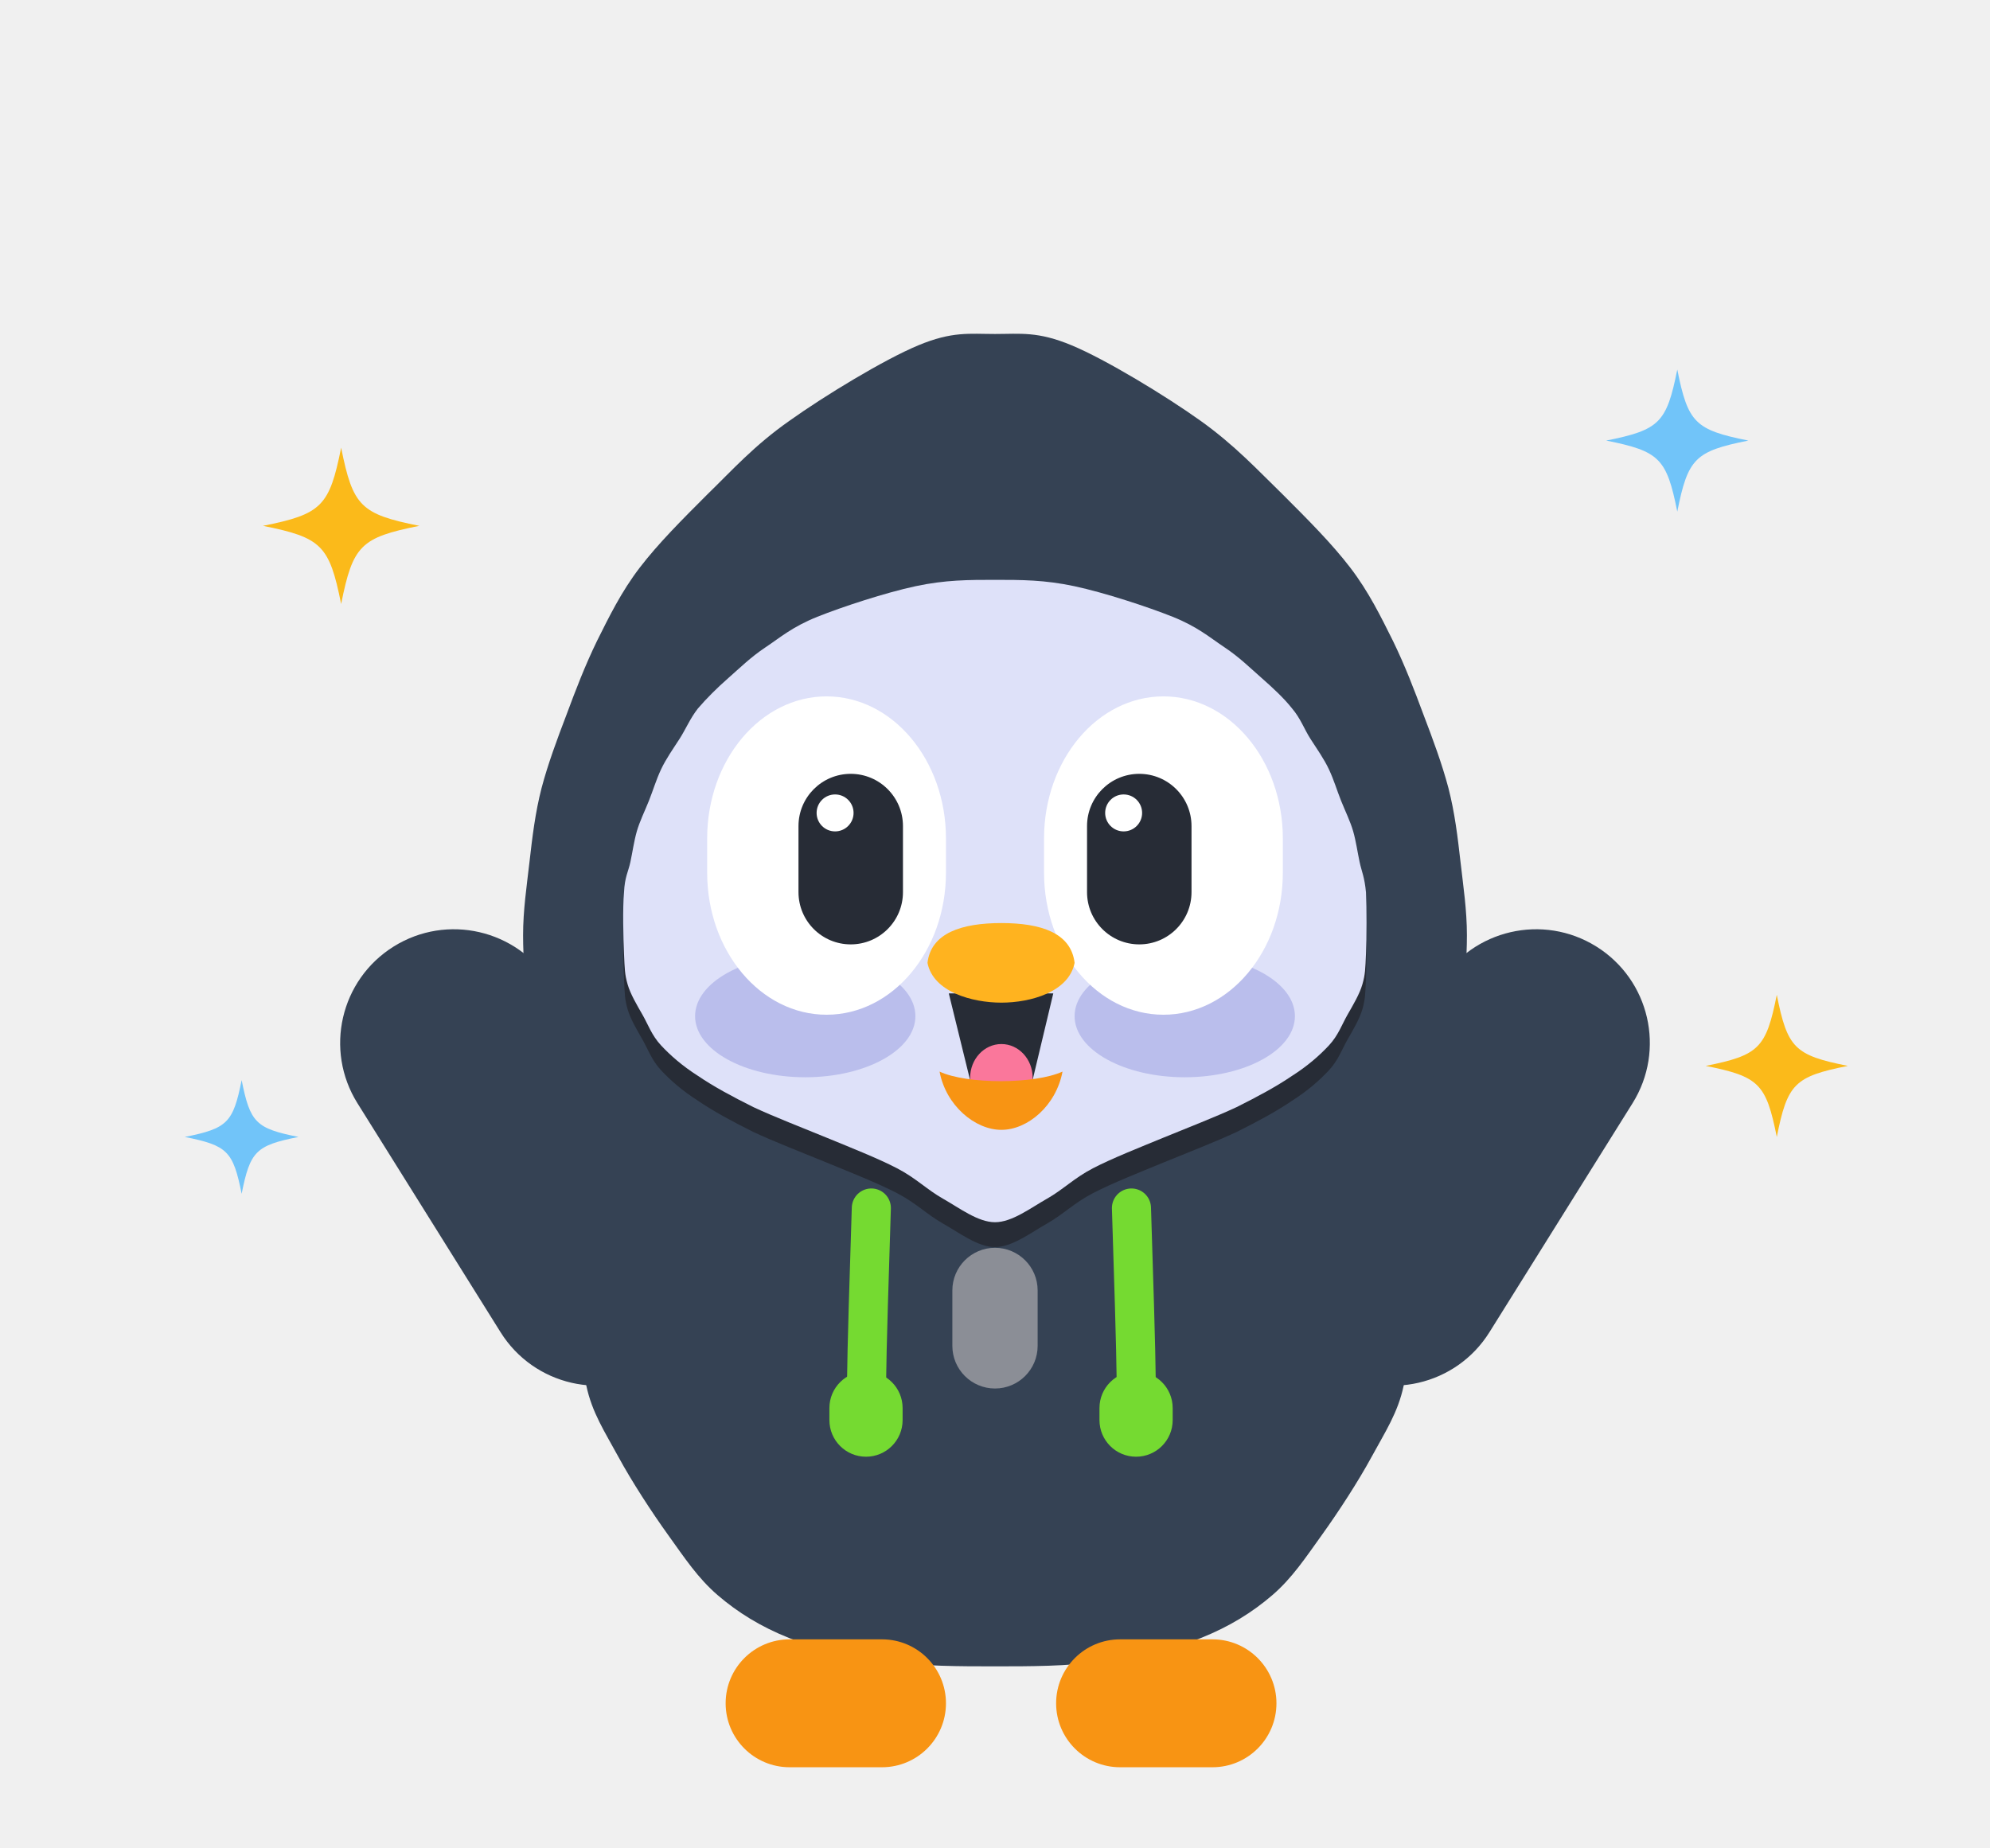
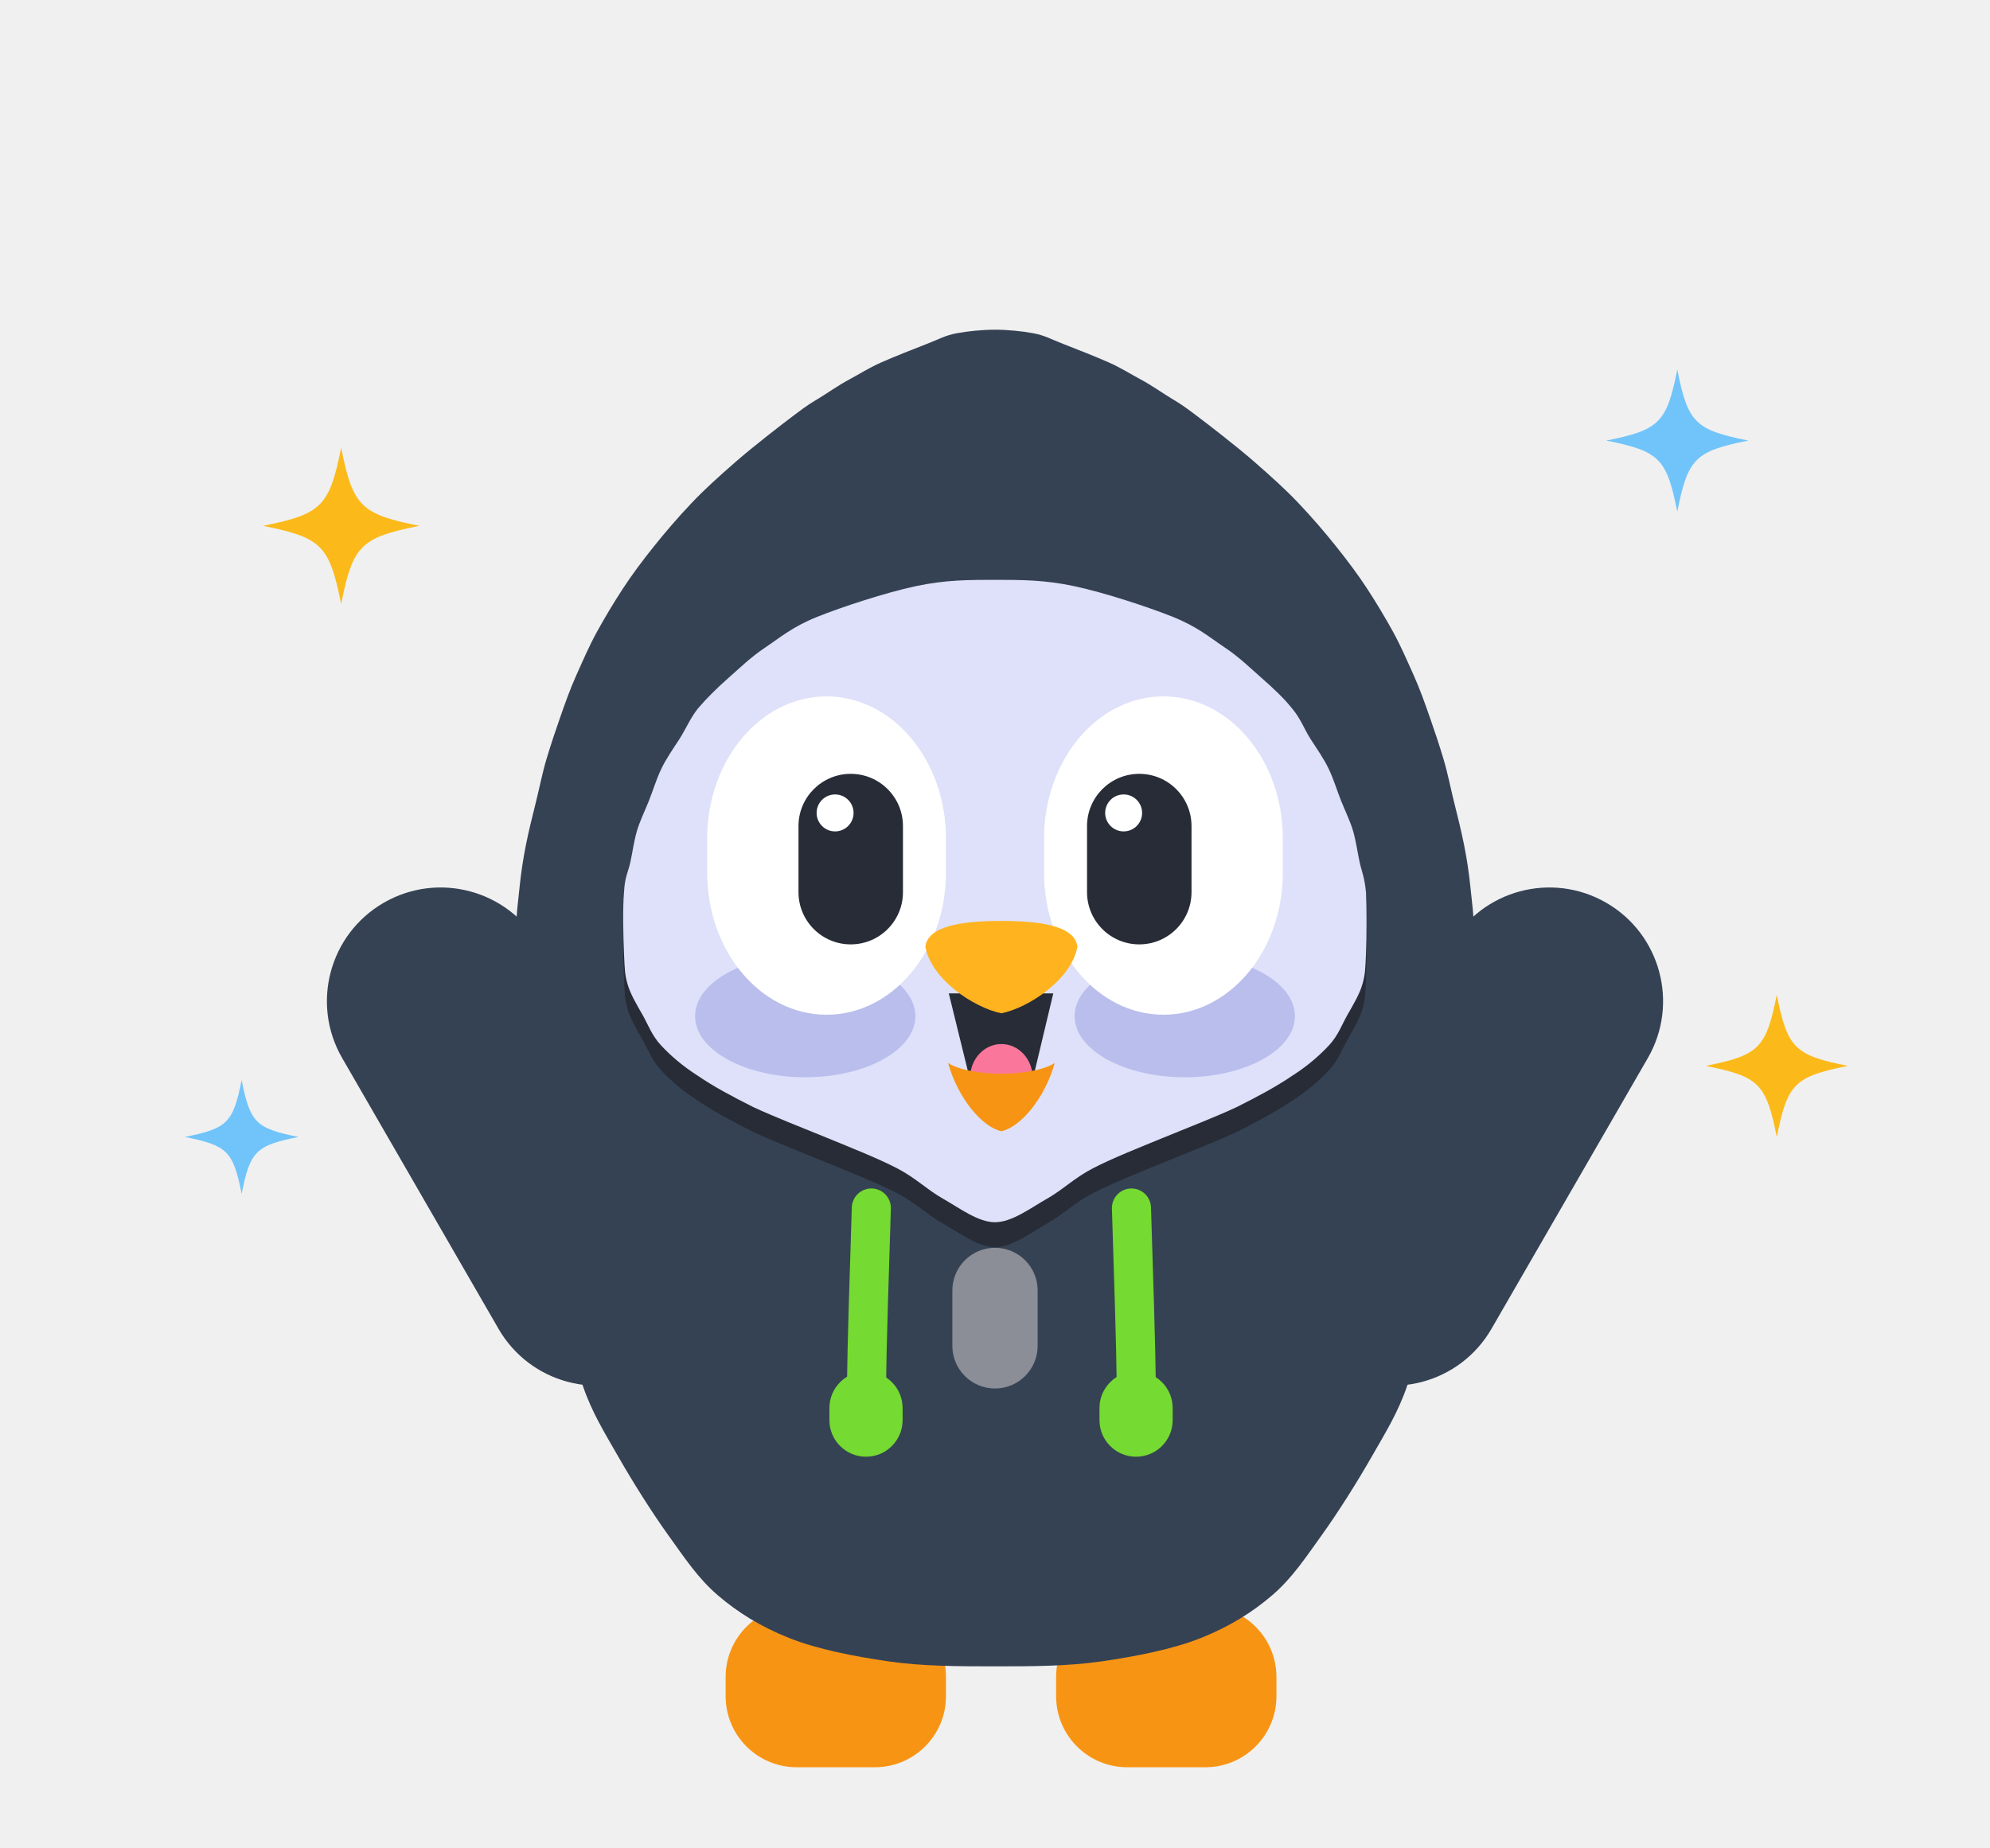
<svg xmlns="http://www.w3.org/2000/svg" viewBox="-40 -40 280 260" aria-hidden="true">
  <style>
  .byte-twinkle { transform-box: fill-box; transform-origin: center; animation: byte-twinkle 1.6s ease-in-out infinite }
  @keyframes byte-twinkle { 0%,100% { transform: scale(1) rotate(0) } 50% { transform: scale(.7) rotate(20deg) } }
  .byte-float { animation: byte-float 2.4s ease-in-out infinite }
  @keyframes byte-float { 0%,100% { transform: translateY(0) } 50% { transform: translateY(-4px) } }
  .byte-smoke { animation: byte-smoke 1.8s ease-out infinite }
  @keyframes byte-smoke { 0% { opacity: 0; transform: translateY(6px) } 25% { opacity: 1 } 100% { opacity: 0; transform: translateY(-10px) } }
  .byte-tear { animation: byte-tear 1.8s ease-in infinite }
  .byte-tear + .byte-tear { animation-delay: .6s }
  @keyframes byte-tear { 0% { opacity: 0; transform: translateY(0) } 15% { opacity: 1; transform: translateY(2px) }
    80% { opacity: 1; transform: translateY(14px) } 100% { opacity: 0; transform: translateY(18px) } }
  @media (prefers-reduced-motion: reduce) {
    .byte-twinkle, .byte-float, .byte-smoke, .byte-tear { animation: none }
    .byte-tear { transform: translateY(2px) }
  }
</style>
  <defs>
    <clipPath id="eyeL-R0">
      <rect x="59.5" y="58" width="33.6" height="44.8" rx="16.8" ry="20" />
    </clipPath>
    <clipPath id="eyeR-R0">
      <rect x="106.9" y="58" width="33.6" height="44.8" rx="16.8" ry="20" />
    </clipPath>
  </defs>
  <g>
    <g transform="translate(44 139)">
-       <g transform="rotate(58)">
-         <rect x="-54" y="-16" width="70" height="32" rx="16" fill="#354254" />
+       <g transform="rotate(60)">
+         <rect x="-60" y="-16" width="76" height="32" rx="16" fill="#354254" />
      </g>
    </g>
  </g>
  <g transform="translate(200 0) scale(-1 1)">
    <g transform="translate(44 139)">
-       <g transform="rotate(58)">
-         <rect x="-54" y="-16" width="70" height="32" rx="16" fill="#354254" />
+       <g transform="rotate(60)">
+         <rect x="-60" y="-16" width="76" height="32" rx="16" fill="#354254" />
      </g>
    </g>
  </g>
-   <path fill="#354254" d="M100.0 7.0 C103.6 7.0 106.0 6.6 110.8 8.6 C115.6 10.6 124.0 15.7 128.9 19.2 C133.8 22.7 137.0 26.2 140.5 29.6 C144.0 33.1 147.4 36.5 150.0 39.9 C152.6 43.3 154.3 46.8 156.0 50.2 C157.7 53.7 159.0 57.1 160.3 60.6 C161.6 64.0 162.9 67.5 163.8 70.9 C164.7 74.4 165.1 77.8 165.5 81.3 C165.9 84.8 166.4 88.1 166.4 91.6 C166.4 95.0 166.1 98.9 165.5 102.0 C164.9 105.1 163.9 107.4 162.6 110.0 C161.3 112.6 158.5 114.5 157.5 117.5 C156.5 120.5 156.4 123.9 156.5 128.0 C156.6 132.1 157.8 137.5 158.0 142.0 C158.2 146.5 158.3 151.2 157.5 155.0 C156.7 158.8 154.9 161.5 153.0 165.0 C151.1 168.5 148.3 172.8 146.0 176.0 C143.7 179.2 141.8 182.1 139.0 184.5 C136.2 186.9 133.0 188.9 129.0 190.5 C125.0 192.1 119.8 193.1 115.0 193.8 C110.2 194.5 105.0 194.5 100.0 194.5 C95.0 194.5 89.8 194.5 85.0 193.8 C80.2 193.1 75.0 192.1 71.0 190.5 C67.0 188.9 63.8 186.9 61.0 184.5 C58.2 182.1 56.3 179.2 54.0 176.0 C51.7 172.8 48.9 168.5 47.0 165.0 C45.1 161.5 43.3 158.8 42.5 155.0 C41.7 151.2 41.8 146.5 42.0 142.0 C42.2 137.5 43.4 132.1 43.5 128.0 C43.6 123.9 43.5 120.5 42.5 117.5 C41.5 114.5 38.7 112.6 37.4 110.0 C36.1 107.4 35.1 105.1 34.5 102.0 C33.9 98.9 33.6 95.0 33.6 91.6 C33.6 88.1 34.1 84.8 34.5 81.3 C34.9 77.8 35.3 74.4 36.2 70.9 C37.1 67.5 38.4 64.0 39.7 60.6 C41.0 57.1 42.3 53.7 44.0 50.2 C45.7 46.8 47.4 43.3 50.0 39.9 C52.6 36.5 56.0 33.1 59.5 29.6 C63.0 26.2 66.1 22.7 71.1 19.2 C76.0 15.7 84.4 10.6 89.2 8.6 C94.0 6.6 96.4 7.0 100.0 7.0 Z" />
+   <g fill="#F89413">
+     <rect x="62.1" y="186" width="31" height="22.7" rx="10" />
+     <rect x="108.6" y="186" width="31" height="22.7" rx="10" />
+   </g>
+   <path fill="#354254" d="M100.0 6.4 C101.8 6.4 103.8 6.6 105.4 6.9 C107.0 7.2 107.8 7.7 109.6 8.4 C111.4 9.1 114.2 10.2 116.0 11.0 C117.8 11.8 119.0 12.6 120.5 13.4 C122.0 14.2 123.4 15.2 124.7 16.0 C126.0 16.8 126.1 16.8 128.1 18.3 C130.1 19.8 134.1 22.9 136.5 25.0 C138.9 27.1 140.8 28.8 142.7 30.8 C144.6 32.8 146.4 34.9 148.0 36.9 C149.6 38.9 151.1 40.9 152.4 42.9 C153.7 44.9 154.9 46.9 156.0 48.9 C157.1 50.9 158.0 53.0 158.9 55.0 C159.8 57.0 160.5 59.0 161.2 61.0 C161.9 63.0 162.5 64.8 163.1 66.8 C163.7 68.8 164.1 70.9 164.6 72.9 C165.1 74.9 165.6 76.9 166.0 78.9 C166.4 80.9 166.7 82.9 166.9 84.9 C167.1 86.9 167.4 89.0 167.4 91.0 C167.4 93.0 167.4 95.0 167.2 97.0 C167.0 99.0 166.6 100.8 166.0 102.8 C165.4 104.8 164.5 106.5 163.9 109.0 C163.3 111.5 162.6 114.8 162.2 118.0 C161.8 121.2 161.8 124.0 161.6 128.0 C161.4 132.0 161.6 137.5 161.0 142.0 C160.4 146.5 159.3 151.2 158.0 155.0 C156.7 158.8 155.0 161.5 153.0 165.0 C151.0 168.5 148.3 172.8 146.0 176.0 C143.7 179.2 141.8 182.1 139.0 184.5 C136.2 186.9 133.0 188.9 129.0 190.5 C125.0 192.1 119.8 193.1 115.0 193.8 C110.2 194.5 105.0 194.5 100.0 194.5 C95.0 194.5 89.8 194.5 85.0 193.8 C80.2 193.1 75.0 192.1 71.0 190.5 C67.0 188.9 63.8 186.9 61.0 184.5 C58.2 182.1 56.3 179.2 54.0 176.0 C51.7 172.8 49.0 168.5 47.0 165.0 C45.0 161.5 43.3 158.8 42.0 155.0 C40.7 151.2 39.6 146.5 39.0 142.0 C38.4 137.5 38.6 132.0 38.4 128.0 C38.2 124.0 38.2 121.2 37.8 118.0 C37.4 114.8 36.7 111.5 36.1 109.0 C35.5 106.5 34.5 104.8 34.0 102.8 C33.5 100.8 33.0 99.0 32.8 97.0 C32.6 95.0 32.5 93.0 32.6 91.0 C32.6 89.0 32.9 86.9 33.1 84.9 C33.3 82.9 33.6 80.9 34.0 78.9 C34.4 76.9 34.9 74.9 35.4 72.9 C35.9 70.9 36.3 68.8 36.9 66.8 C37.5 64.8 38.1 63.0 38.8 61.0 C39.5 59.0 40.2 57.0 41.1 55.0 C42.0 53.0 42.9 50.9 44.0 48.9 C45.1 46.9 46.3 44.9 47.6 42.9 C48.9 40.9 50.4 38.9 52.0 36.9 C53.6 34.9 55.4 32.8 57.3 30.8 C59.2 28.8 61.1 27.1 63.5 25.0 C65.9 22.9 69.9 19.8 71.9 18.3 C73.9 16.8 74.0 16.8 75.3 16.0 C76.6 15.2 78.0 14.2 79.5 13.4 C81.0 12.6 82.2 11.8 84.0 11.0 C85.8 10.2 88.6 9.1 90.4 8.4 C92.2 7.7 93.0 7.2 94.6 6.9 C96.2 6.6 98.2 6.4 100.0 6.4 Z" />
  <path fill="#272C36" transform="translate(0 3.5)" d="M100.0 41.6 C103.7 41.6 107.0 41.6 111.2 42.5 C115.4 43.4 121.5 45.4 125.0 46.8 C128.5 48.2 130.2 49.7 132.3 51.1 C134.4 52.5 135.9 54.0 137.5 55.4 C139.1 56.8 140.7 58.3 141.8 59.7 C143.0 61.1 143.5 62.6 144.4 64.0 C145.3 65.4 146.3 66.8 147.0 68.3 C147.7 69.8 148.1 71.2 148.7 72.7 C149.3 74.2 150.0 75.6 150.4 77.0 C150.8 78.4 151.0 79.9 151.3 81.3 C151.6 82.7 152.0 83.4 152.2 85.6 C152.3 87.8 152.3 92.0 152.2 94.2 C152.1 96.4 152.1 97.1 151.7 98.5 C151.3 99.9 150.4 101.4 149.6 102.8 C148.8 104.2 148.3 105.7 147.0 107.1 C145.7 108.5 144.0 110.0 141.8 111.4 C139.6 112.9 137.0 114.3 134.0 115.8 C131.0 117.2 127.1 118.7 123.7 120.1 C120.3 121.5 116.5 123.0 113.8 124.4 C111.1 125.8 109.6 127.4 107.3 128.7 C105.0 130.0 102.4 132.0 100.0 132.0 C97.6 132.0 95.0 130.0 92.7 128.7 C90.4 127.4 88.9 125.8 86.2 124.4 C83.5 123.0 79.7 121.5 76.3 120.1 C72.9 118.7 69.0 117.2 66.0 115.8 C63.0 114.3 60.4 112.9 58.2 111.4 C56.0 110.0 54.3 108.5 53.0 107.1 C51.7 105.7 51.2 104.2 50.4 102.8 C49.6 101.4 48.7 99.9 48.3 98.5 C47.9 97.1 47.9 96.4 47.8 94.2 C47.7 92.0 47.6 87.8 47.8 85.6 C47.9 83.4 48.4 82.7 48.7 81.3 C49.0 79.9 49.2 78.4 49.6 77.0 C50.0 75.6 50.7 74.2 51.3 72.7 C51.9 71.2 52.3 69.8 53.0 68.3 C53.7 66.8 54.7 65.4 55.6 64.0 C56.5 62.6 57.1 61.1 58.2 59.7 C59.4 58.3 60.9 56.8 62.5 55.4 C64.1 54.0 65.6 52.5 67.7 51.1 C69.8 49.7 71.5 48.2 75.0 46.8 C78.5 45.4 84.6 43.4 88.8 42.5 C93.0 41.6 96.3 41.6 100.0 41.6 Z" />
  <path fill="#DEE1F9" d="M100.0 41.6 C103.7 41.6 107.0 41.6 111.2 42.5 C115.4 43.4 121.5 45.4 125.0 46.8 C128.5 48.2 130.2 49.7 132.3 51.1 C134.4 52.5 135.9 54.0 137.5 55.4 C139.1 56.8 140.7 58.3 141.8 59.7 C143.0 61.1 143.5 62.6 144.4 64.0 C145.3 65.4 146.3 66.8 147.0 68.3 C147.7 69.8 148.1 71.2 148.7 72.7 C149.3 74.2 150.0 75.6 150.4 77.0 C150.8 78.4 151.0 79.9 151.3 81.3 C151.6 82.7 152.0 83.4 152.2 85.6 C152.3 87.8 152.3 92.0 152.2 94.2 C152.1 96.4 152.1 97.1 151.7 98.5 C151.3 99.9 150.4 101.4 149.6 102.8 C148.8 104.2 148.3 105.7 147.0 107.1 C145.7 108.5 144.0 110.0 141.8 111.4 C139.6 112.9 137.0 114.3 134.0 115.8 C131.0 117.2 127.1 118.7 123.7 120.1 C120.3 121.5 116.5 123.0 113.8 124.4 C111.1 125.8 109.6 127.4 107.3 128.7 C105.0 130.0 102.4 132.0 100.0 132.0 C97.6 132.0 95.0 130.0 92.7 128.7 C90.4 127.4 88.9 125.8 86.2 124.4 C83.5 123.0 79.7 121.5 76.3 120.1 C72.9 118.7 69.0 117.2 66.0 115.8 C63.0 114.3 60.4 112.9 58.2 111.4 C56.0 110.0 54.3 108.5 53.0 107.1 C51.7 105.7 51.2 104.2 50.4 102.8 C49.6 101.4 48.7 99.9 48.3 98.5 C47.9 97.1 47.9 96.4 47.8 94.2 C47.7 92.0 47.6 87.8 47.8 85.6 C47.9 83.4 48.4 82.7 48.7 81.3 C49.0 79.9 49.2 78.4 49.6 77.0 C50.0 75.6 50.7 74.2 51.3 72.7 C51.9 71.2 52.3 69.8 53.0 68.3 C53.7 66.8 54.7 65.4 55.6 64.0 C56.5 62.6 57.1 61.1 58.2 59.7 C59.4 58.3 60.9 56.8 62.5 55.4 C64.1 54.0 65.6 52.5 67.7 51.1 C69.8 49.7 71.5 48.2 75.0 46.8 C78.5 45.4 84.6 43.4 88.8 42.5 C93.0 41.6 96.3 41.6 100.0 41.6 Z" />
  <g fill="#BABEEC">
    <ellipse cx="73.3" cy="103" rx="15.5" ry="8.6" />
    <ellipse cx="126.7" cy="103" rx="15.5" ry="8.6" />
  </g>
  <g>
    <rect x="59.5" y="58" width="33.6" height="44.8" rx="16.8" ry="20" fill="#FFFFFF" />
    <g clip-path="url(#eyeL-R0)">
      <g transform="translate(3.4 0.5) translate(76.3 80.4) scale(1) translate(-76.3 -80.4)">
        <rect x="68.95" y="68.4" width="14.7" height="24" rx="7.35" fill="#272C36" />
        <circle cx="74.1" cy="73.9" r="2.6" fill="#FFFFFF" />
      </g>
      <rect x="41.3" y="102.8" width="70" height="70" fill="#DEE1F9" />
      <rect x="41.3" y="-12" width="70" height="70" fill="#BABEEC" transform="rotate(0 76.3 58)" />
    </g>
  </g>
  <g>
    <rect x="106.9" y="58" width="33.6" height="44.8" rx="16.8" ry="20" fill="#FFFFFF" />
    <g clip-path="url(#eyeR-R0)">
      <g transform="translate(-3.4 0.5) translate(123.7 80.4) scale(1) translate(-123.7 -80.4)">
        <rect x="116.35" y="68.4" width="14.7" height="24" rx="7.35" fill="#272C36" />
        <circle cx="121.5" cy="73.9" r="2.6" fill="#FFFFFF" />
      </g>
      <rect x="88.7" y="102.8" width="70" height="70" fill="#DEE1F9" />
      <rect x="88.7" y="-12" width="70" height="70" fill="#BABEEC" transform="rotate(0 123.7 58)" />
    </g>
  </g>
-   <g transform="translate(0 99.8) scale(1 2.375) translate(0 -99.8)">
+   <g transform="translate(0 99.8) scale(1 2.375) translate(0 -99.8)" opacity="1">
    <path d="M93.5 99.8 L108.2 99.8 L104.8 105.8 C103.2 107.2 98.6 107.2 97 105.8 Z" fill="#272C36" />
    <ellipse cx="100.9" cy="104.8" rx="4.4" ry="2" fill="#FA779B" />
  </g>
-   <path d="M92.2 99.8 C96 101.6 105.6 101.6 109.5 99.8 C108.6 104.6 104.6 108 100.9 108 C97.2 108 93.1 104.6 92.2 99.8 Z" fill="#F89413" transform="translate(0 11)" />
-   <path d="M90.5 95.5 C91 91.3 95.3 89.9 100.9 89.9 C106.5 89.9 110.7 91.3 111.2 95.5 C110.4 99.6 105 101.1 100.9 101.1 C96.8 101.1 91.3 99.6 90.5 95.5 Z" fill="#FFB31F" />
+   <path d="M93.4 98.6 C96.6 100.6 105.2 100.6 108.4 98.6 C107 103.6 103.6 107.6 100.9 108.2 C98.2 107.6 94.8 103.6 93.4 98.6 Z" fill="#F89413" transform="translate(0 11)" />
+   <path d="M90.2 93.2 C90.6 90.4 95 89.6 100.9 89.6 C106.8 89.6 111.2 90.4 111.6 93.2 C110.8 97.8 104.8 101.8 100.9 102.6 C97 101.8 91 97.8 90.2 93.2 Z" fill="#FFB31F" />
  <g stroke="#75DA31" stroke-width="5.5" stroke-linecap="round" fill="none">
    <path d="M82.6 130 C82.3 140 82 148 81.9 156" />
    <path d="M119.2 130 C119.5 140 119.8 148 119.9 156" />
  </g>
  <g fill="#75DA31">
    <rect x="76.7" y="153" width="10.3" height="12" rx="5.15" />
    <rect x="114.7" y="153" width="10.3" height="12" rx="5.15" />
  </g>
  <rect x="94" y="135.6" width="12" height="19.8" rx="6" fill="#8B8E96" />
-   <g fill="#F89413">
-     <rect x="62.1" y="190.7" width="31" height="18" rx="9" />
-     <rect x="108.6" y="190.7" width="31" height="18" rx="9" />
-   </g>
  <g>
    <g transform="translate(8 34) scale(1.1)">
      <path class="byte-twinkle" style="animation-delay:0s" fill="#FBBA1A" d="M0 -10 C1.5 -2.5 2.5 -1.5 10 0 C2.5 1.5 1.5 2.5 0 10 C-1.5 2.5 -2.5 1.5 -10 0 C-2.5 -1.5 -1.5 -2.5 0 -10 Z" />
    </g>
    <g transform="translate(196 22) scale(1)">
      <path class="byte-twinkle" style="animation-delay:0.4s" fill="#71C4F9" d="M0 -10 C1.5 -2.5 2.5 -1.5 10 0 C2.5 1.5 1.5 2.5 0 10 C-1.5 2.5 -2.5 1.5 -10 0 C-2.5 -1.5 -1.5 -2.5 0 -10 Z" />
    </g>
    <g transform="translate(-6 120) scale(0.8)">
      <path class="byte-twinkle" style="animation-delay:0.8s" fill="#71C4F9" d="M0 -10 C1.5 -2.5 2.5 -1.5 10 0 C2.5 1.5 1.5 2.5 0 10 C-1.5 2.5 -2.5 1.5 -10 0 C-2.5 -1.5 -1.5 -2.5 0 -10 Z" />
    </g>
    <g transform="translate(210 110) scale(1)">
      <path class="byte-twinkle" style="animation-delay:0.2s" fill="#FBBA1A" d="M0 -10 C1.5 -2.5 2.5 -1.5 10 0 C2.5 1.5 1.5 2.5 0 10 C-1.5 2.5 -2.5 1.5 -10 0 C-2.5 -1.5 -1.5 -2.5 0 -10 Z" />
    </g>
  </g>
</svg>
